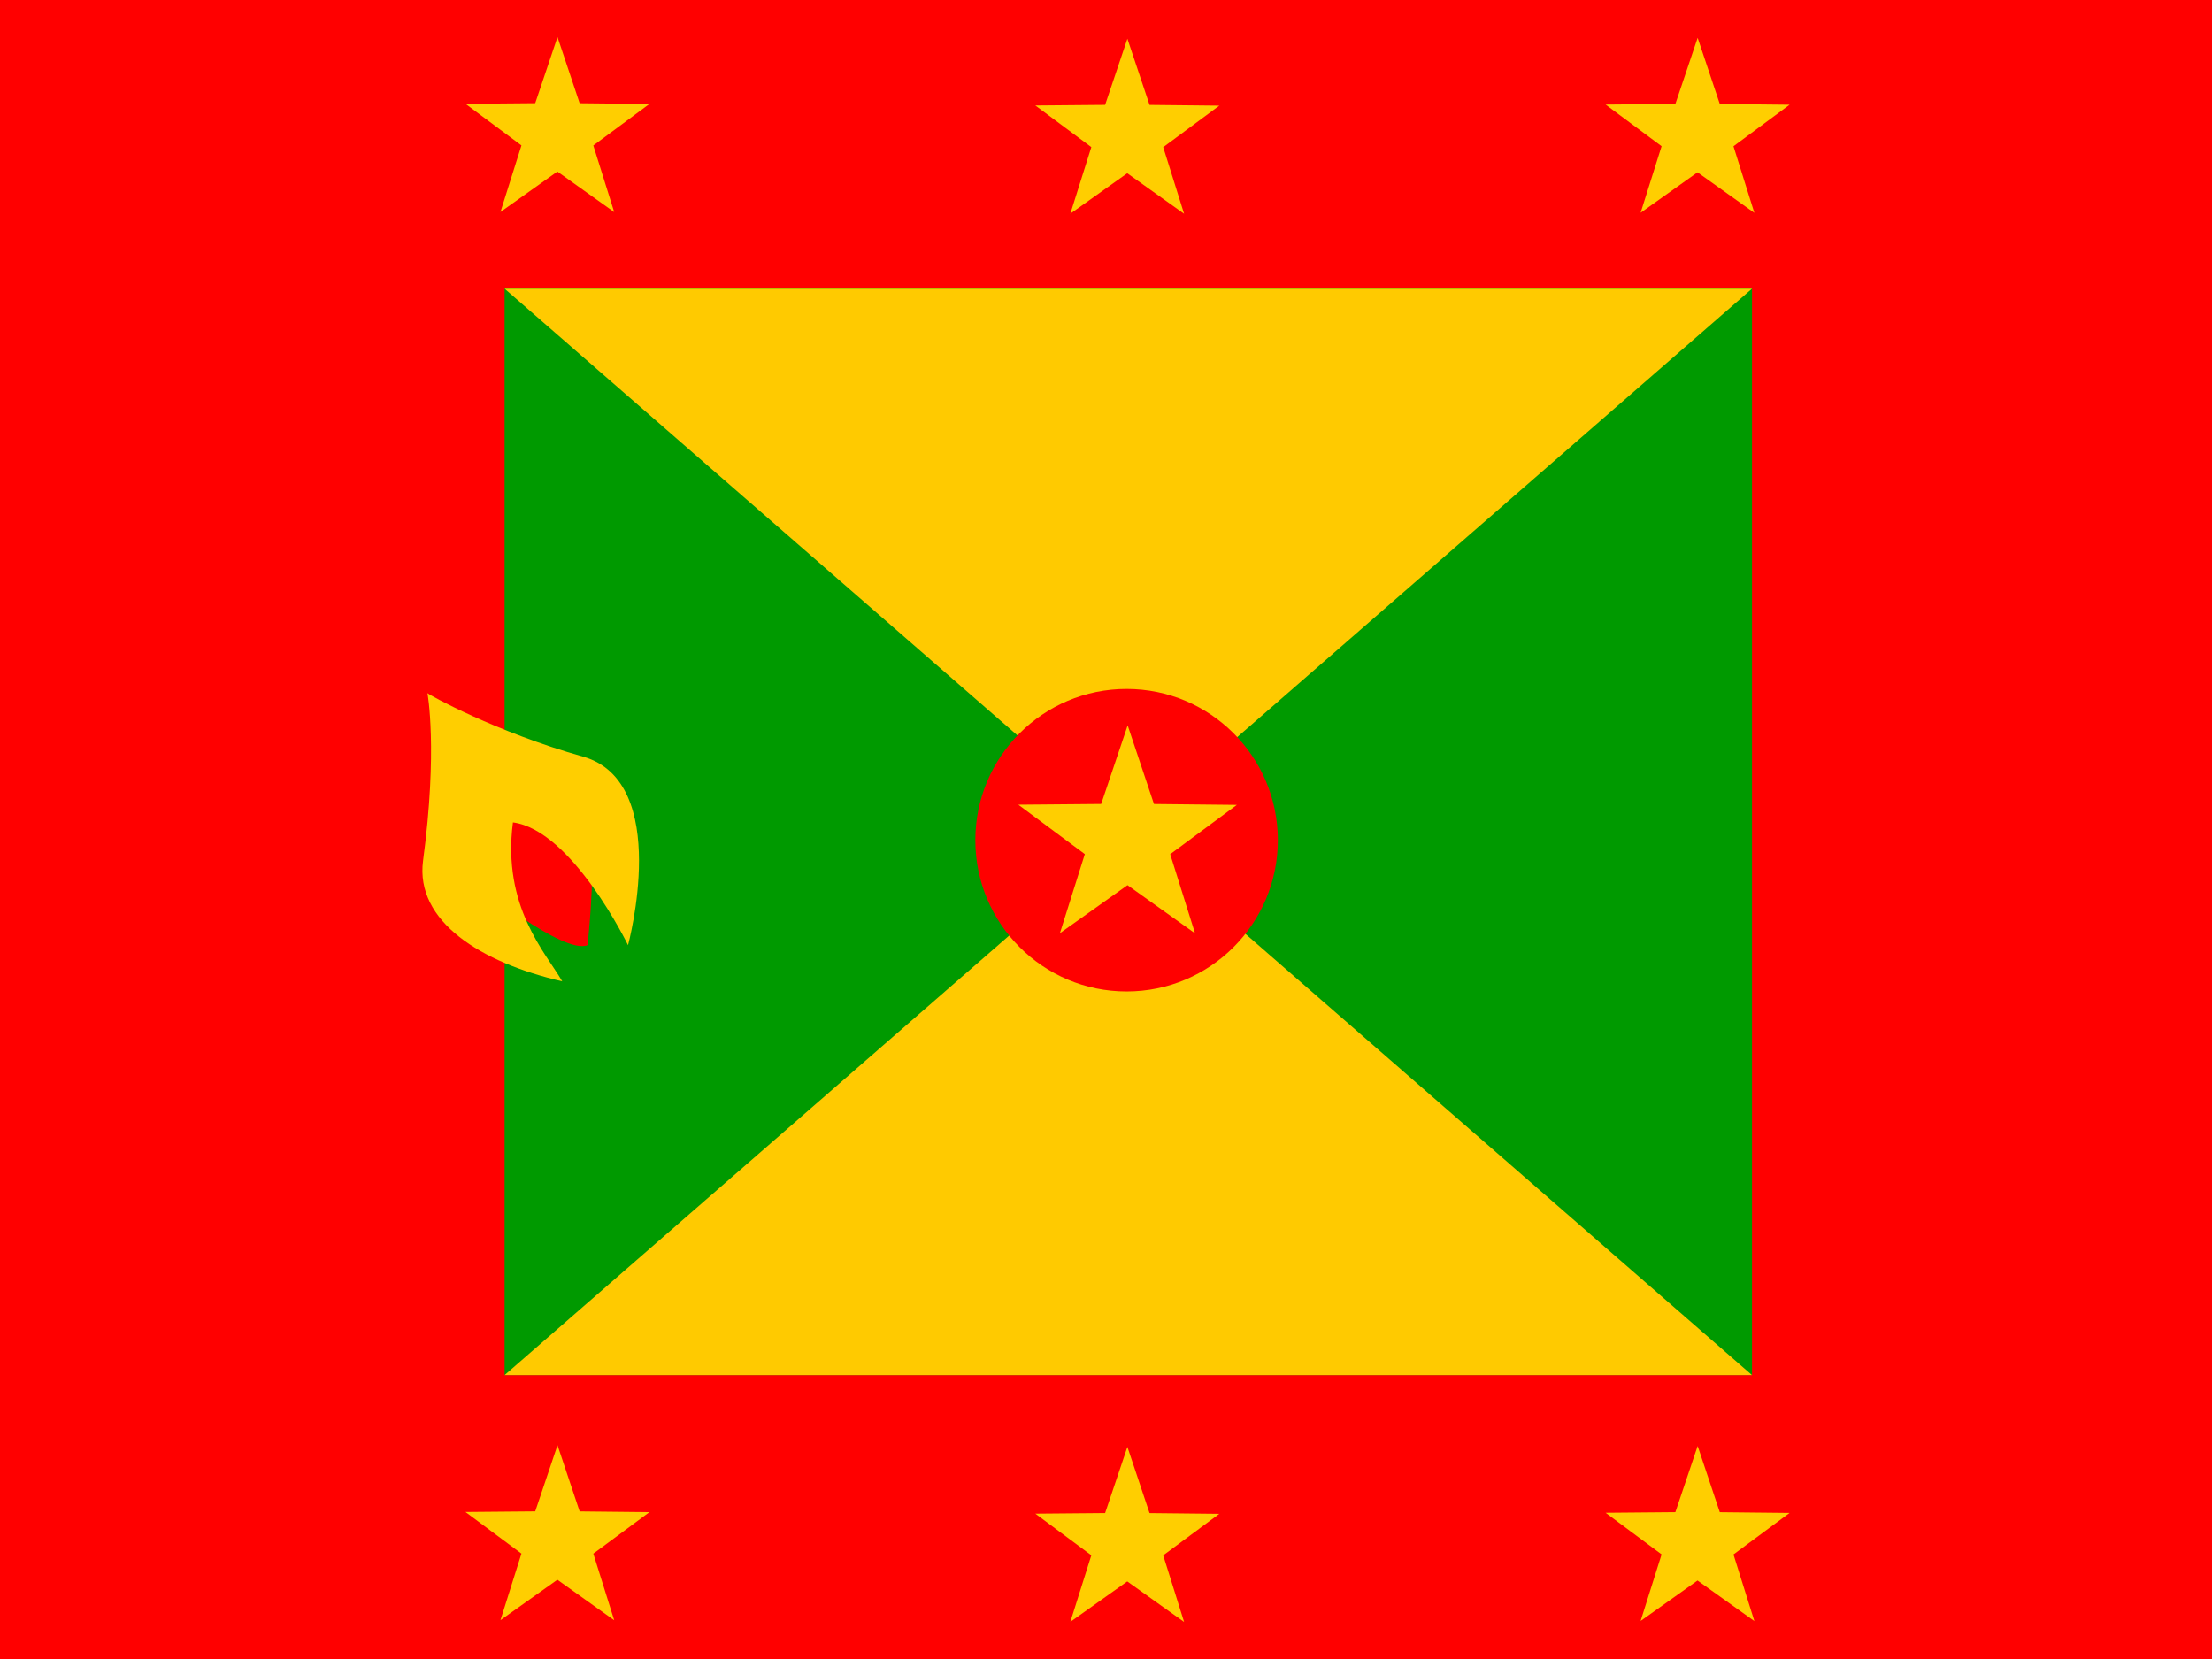
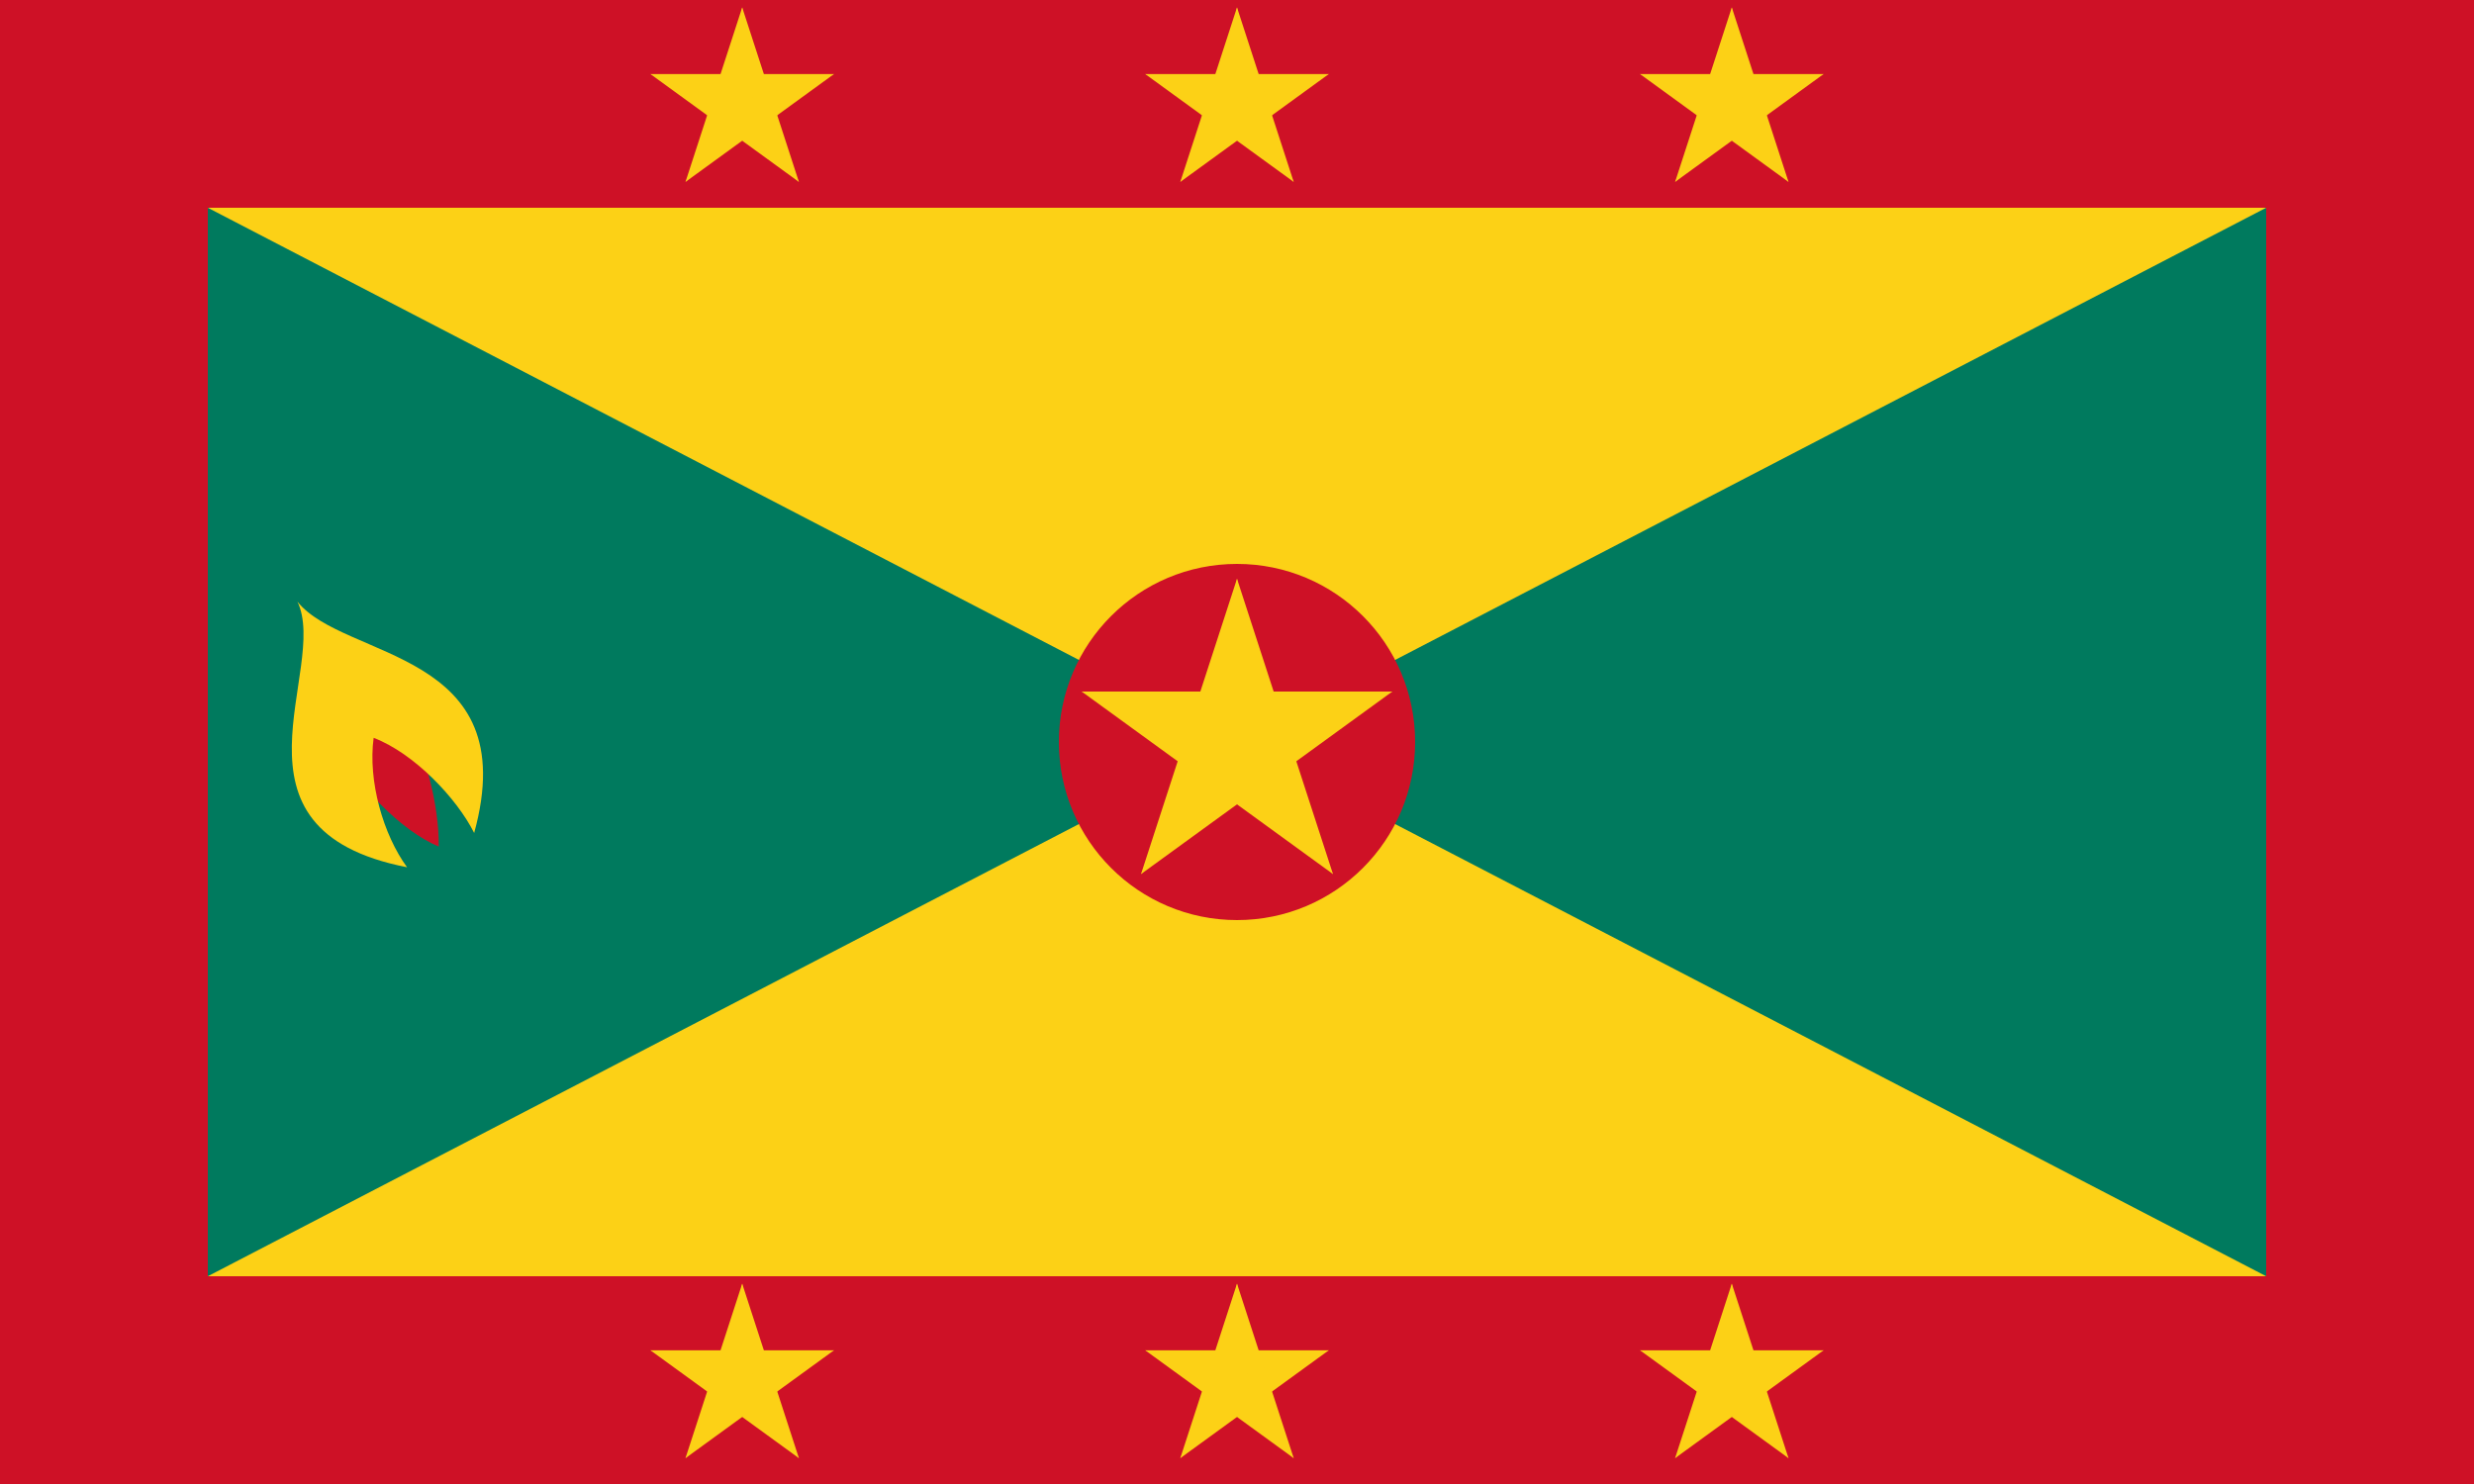
- <svg xmlns="http://www.w3.org/2000/svg" id="svg559" height="480" width="640" version="1.1">
-   <g id="flag" fill-rule="evenodd">
-     <rect id="rect575" height="480" width="640" y="0" x="0" stroke-width="1pt" fill="#f00" />
-     <g id="g8567" transform="translate(83.911 -.15476)">
-       <rect id="rect567" height="314.41" width="360.91" y="83.609" x="62.085" stroke-width="1pt" fill="#009a00" />
-       <path id="path571" d="m62.085 398.02h360.91l-180.46-157.19-180.46 157.19z" stroke-width="1pt" fill="#ffca00" />
-       <path id="path570" d="m62.085 83.683 180.46 157.19 180.45-157.19h-360.91z" stroke-width="1pt" fill="#ffca00" />
-       <polygon id="polygon578" fill="#ffce00" transform="matrix(.95788 0 0 .95788 -151.84 6.7037)" d="m 256.438,57.228 -17.166,-12.244 -17.188,12.213 6.34,-20.109 -16.927,-12.573 21.084,-0.185 6.727,-19.983 6.691,19.995 21.084,0.222 -16.949,12.543 z" stroke-width="1pt" points="256.44 57.228 239.27 44.985 222.08 57.198 228.42 37.089 211.5 24.516 232.58 24.331 239.31 4.348 246 24.343 267.08 24.565 250.13 37.108" />
-       <polygon id="polygon579" fill="#ffce00" transform="matrix(.95788 0 0 .95788 13.047 7.193)" d="m 256.438,57.228 -17.166,-12.244 -17.188,12.213 6.34,-20.109 -16.927,-12.573 21.084,-0.185 6.727,-19.983 6.691,19.995 21.084,0.222 -16.949,12.543 z" stroke-width="1pt" points="256.44 57.228 239.27 44.985 222.08 57.198 228.42 37.089 211.5 24.516 232.58 24.331 239.31 4.348 246 24.343 267.08 24.565 250.13 37.108" />
-       <polygon id="polygon581" fill="#ffce00" transform="matrix(.95788 0 0 .95788 178.04 6.9277)" d="m 256.438,57.228 -17.166,-12.244 -17.188,12.213 6.34,-20.109 -16.927,-12.573 21.084,-0.185 6.727,-19.983 6.691,19.995 21.084,0.222 -16.949,12.543 z" stroke-width="1pt" points="256.44 57.228 239.27 44.985 222.08 57.198 228.42 37.089 211.5 24.516 232.58 24.331 239.31 4.348 246 24.343 267.08 24.565 250.13 37.108" />
-       <polygon id="polygon583" fill="#ffce00" transform="matrix(.95788 0 0 .95788 -151.84 414.13)" d="m 256.438,57.228 -17.166,-12.244 -17.188,12.213 6.34,-20.109 -16.927,-12.573 21.084,-0.185 6.727,-19.983 6.691,19.995 21.084,0.222 -16.949,12.543 z" stroke-width="1pt" points="256.44 57.228 239.27 44.985 222.08 57.198 228.42 37.089 211.5 24.516 232.58 24.331 239.31 4.348 246 24.343 267.08 24.565 250.13 37.108" />
-       <polygon id="polygon584" fill="#ffce00" transform="matrix(.95788 0 0 .95788 13.047 414.62)" d="m 256.438,57.228 -17.166,-12.244 -17.188,12.213 6.34,-20.109 -16.927,-12.573 21.084,-0.185 6.727,-19.983 6.691,19.995 21.084,0.222 -16.949,12.543 z" stroke-width="1pt" points="256.44 57.228 239.27 44.985 222.08 57.198 228.42 37.089 211.5 24.516 232.58 24.331 239.31 4.348 246 24.343 267.08 24.565 250.13 37.108" />
-       <polygon id="polygon585" fill="#ffce00" transform="matrix(.95788 0 0 .95788 178.04 414.36)" d="m 256.438,57.228 -17.166,-12.244 -17.188,12.213 6.34,-20.109 -16.927,-12.573 21.084,-0.185 6.727,-19.983 6.691,19.995 21.084,0.222 -16.949,12.543 z" stroke-width="1pt" points="256.44 57.228 239.27 44.985 222.08 57.198 228.42 37.089 211.5 24.516 232.58 24.331 239.31 4.348 246 24.343 267.08 24.565 250.13 37.108" />
-       <path id="path577" d="m455.81 246.95c0 25.234-20.456 45.689-45.689 45.689-25.234 0-45.689-20.456-45.689-45.689 0-25.234 20.456-45.689 45.689-45.689 25.234 0 45.689 20.456 45.689 45.689z" transform="matrix(.95788 0 0 .95788 -150.8 6.7037)" fill="#f00" />
-       <polygon id="polygon586" fill="#ffce00" transform="matrix(1.1378 0 0 1.1378 -29.933 205.08)" d="m 256.438,57.228 -17.166,-12.244 -17.188,12.213 6.34,-20.109 -16.927,-12.573 21.084,-0.185 6.727,-19.983 6.691,19.995 21.084,0.222 -16.949,12.543 z" stroke-width="1pt" points="256.44 57.228 239.27 44.985 222.08 57.198 228.42 37.089 211.5 24.516 232.58 24.331 239.31 4.348 246 24.343 267.08 24.565 250.13 37.108" />
-       <g id="g3182" transform="matrix(.93812 0 0 .93812 88.677 -6.8325)">
-         <path id="path588" d="m-2.789 298.95s2.367-19.607 1.015-32.791c-1.353-13.184-35.158-16.903-35.158-16.903l-0.338 30.763s27.045 21.974 34.481 18.931z" fill="#f00" />
-         <path id="path587" d="m-52.145 221.2s3.258 17.276-1.352 51.723c-2.463 18.703 17.917 31.439 42.933 37.186-5.071-8.789-18.592-22.988-15.212-49.018 18.255 2.366 35.495 37.862 35.495 37.862s13.658-50.331-13.86-58.145c-26.744-7.514-48.004-19.269-48.004-19.607z" fill="#ffce00" />
+ <svg xmlns="http://www.w3.org/2000/svg" xmlns:xlink="http://www.w3.org/1999/xlink" version="1.0" width="600" height="360" viewBox="0 0 500 300">
+   <defs>
+     <g id="s">
+       <g id="c">
+         <path id="t" d="M 0,-1 v 1 h .5" transform="rotate(18 0,-1)" fill="#fcd116" />
+         <use xlink:href="#t" transform="scale(-1,1)" />
      </g>
+       <use xlink:href="#c" transform="rotate(72)" />
+       <use xlink:href="#c" transform="rotate(144)" />
+       <use xlink:href="#c" transform="rotate(216)" />
+       <use xlink:href="#c" transform="rotate(288)" />
    </g>
-   </g>
+   </defs>
+   <rect width="500" height="300" fill="#ce1126" />
+   <rect x="42" y="42" width="416" height="216" fill="#007a5e" />
+   <path d="M 42,42 h 416 l -416,216 h 416 z" fill="#fcd116" />
+   <circle cx="250" cy="150" r="36" fill="#ce1126" />
+   <use xlink:href="#s" transform="translate(250,150) scale(33)" />
+   <use xlink:href="#s2" x="-100" />
+   <use id="s2" xlink:href="#s" transform="translate(250,21) scale(19.5)" />
+   <use xlink:href="#s2" x="100" />
+   <use xlink:href="#s2" x="-100" y="258" />
+   <use xlink:href="#s2" y="258" />
+   <use xlink:href="#s2" x="100" y="258" />
+   <path d="M 67.749,150.41 c 4.504,8.39 13.265,17.52 20.916,20.73 c .123,-8.52 -2.9,-19.44 -7.034,-28.14 l -13.882,7.41 z" fill="#ce1126" />
+   <path d="M 60.112,121.63 c 6.529,13.61 -16.933,46.08 22.156,53.69 c -4.822,-6.58 -7.931,-17.44 -6.755,-26.16 c 8.201,3.12 16.83,12.25 20.317,19.23 c 10.23,-37.15 -26.24,-34.89 -35.718,-46.76 z" fill="#fcd116" />
</svg>
